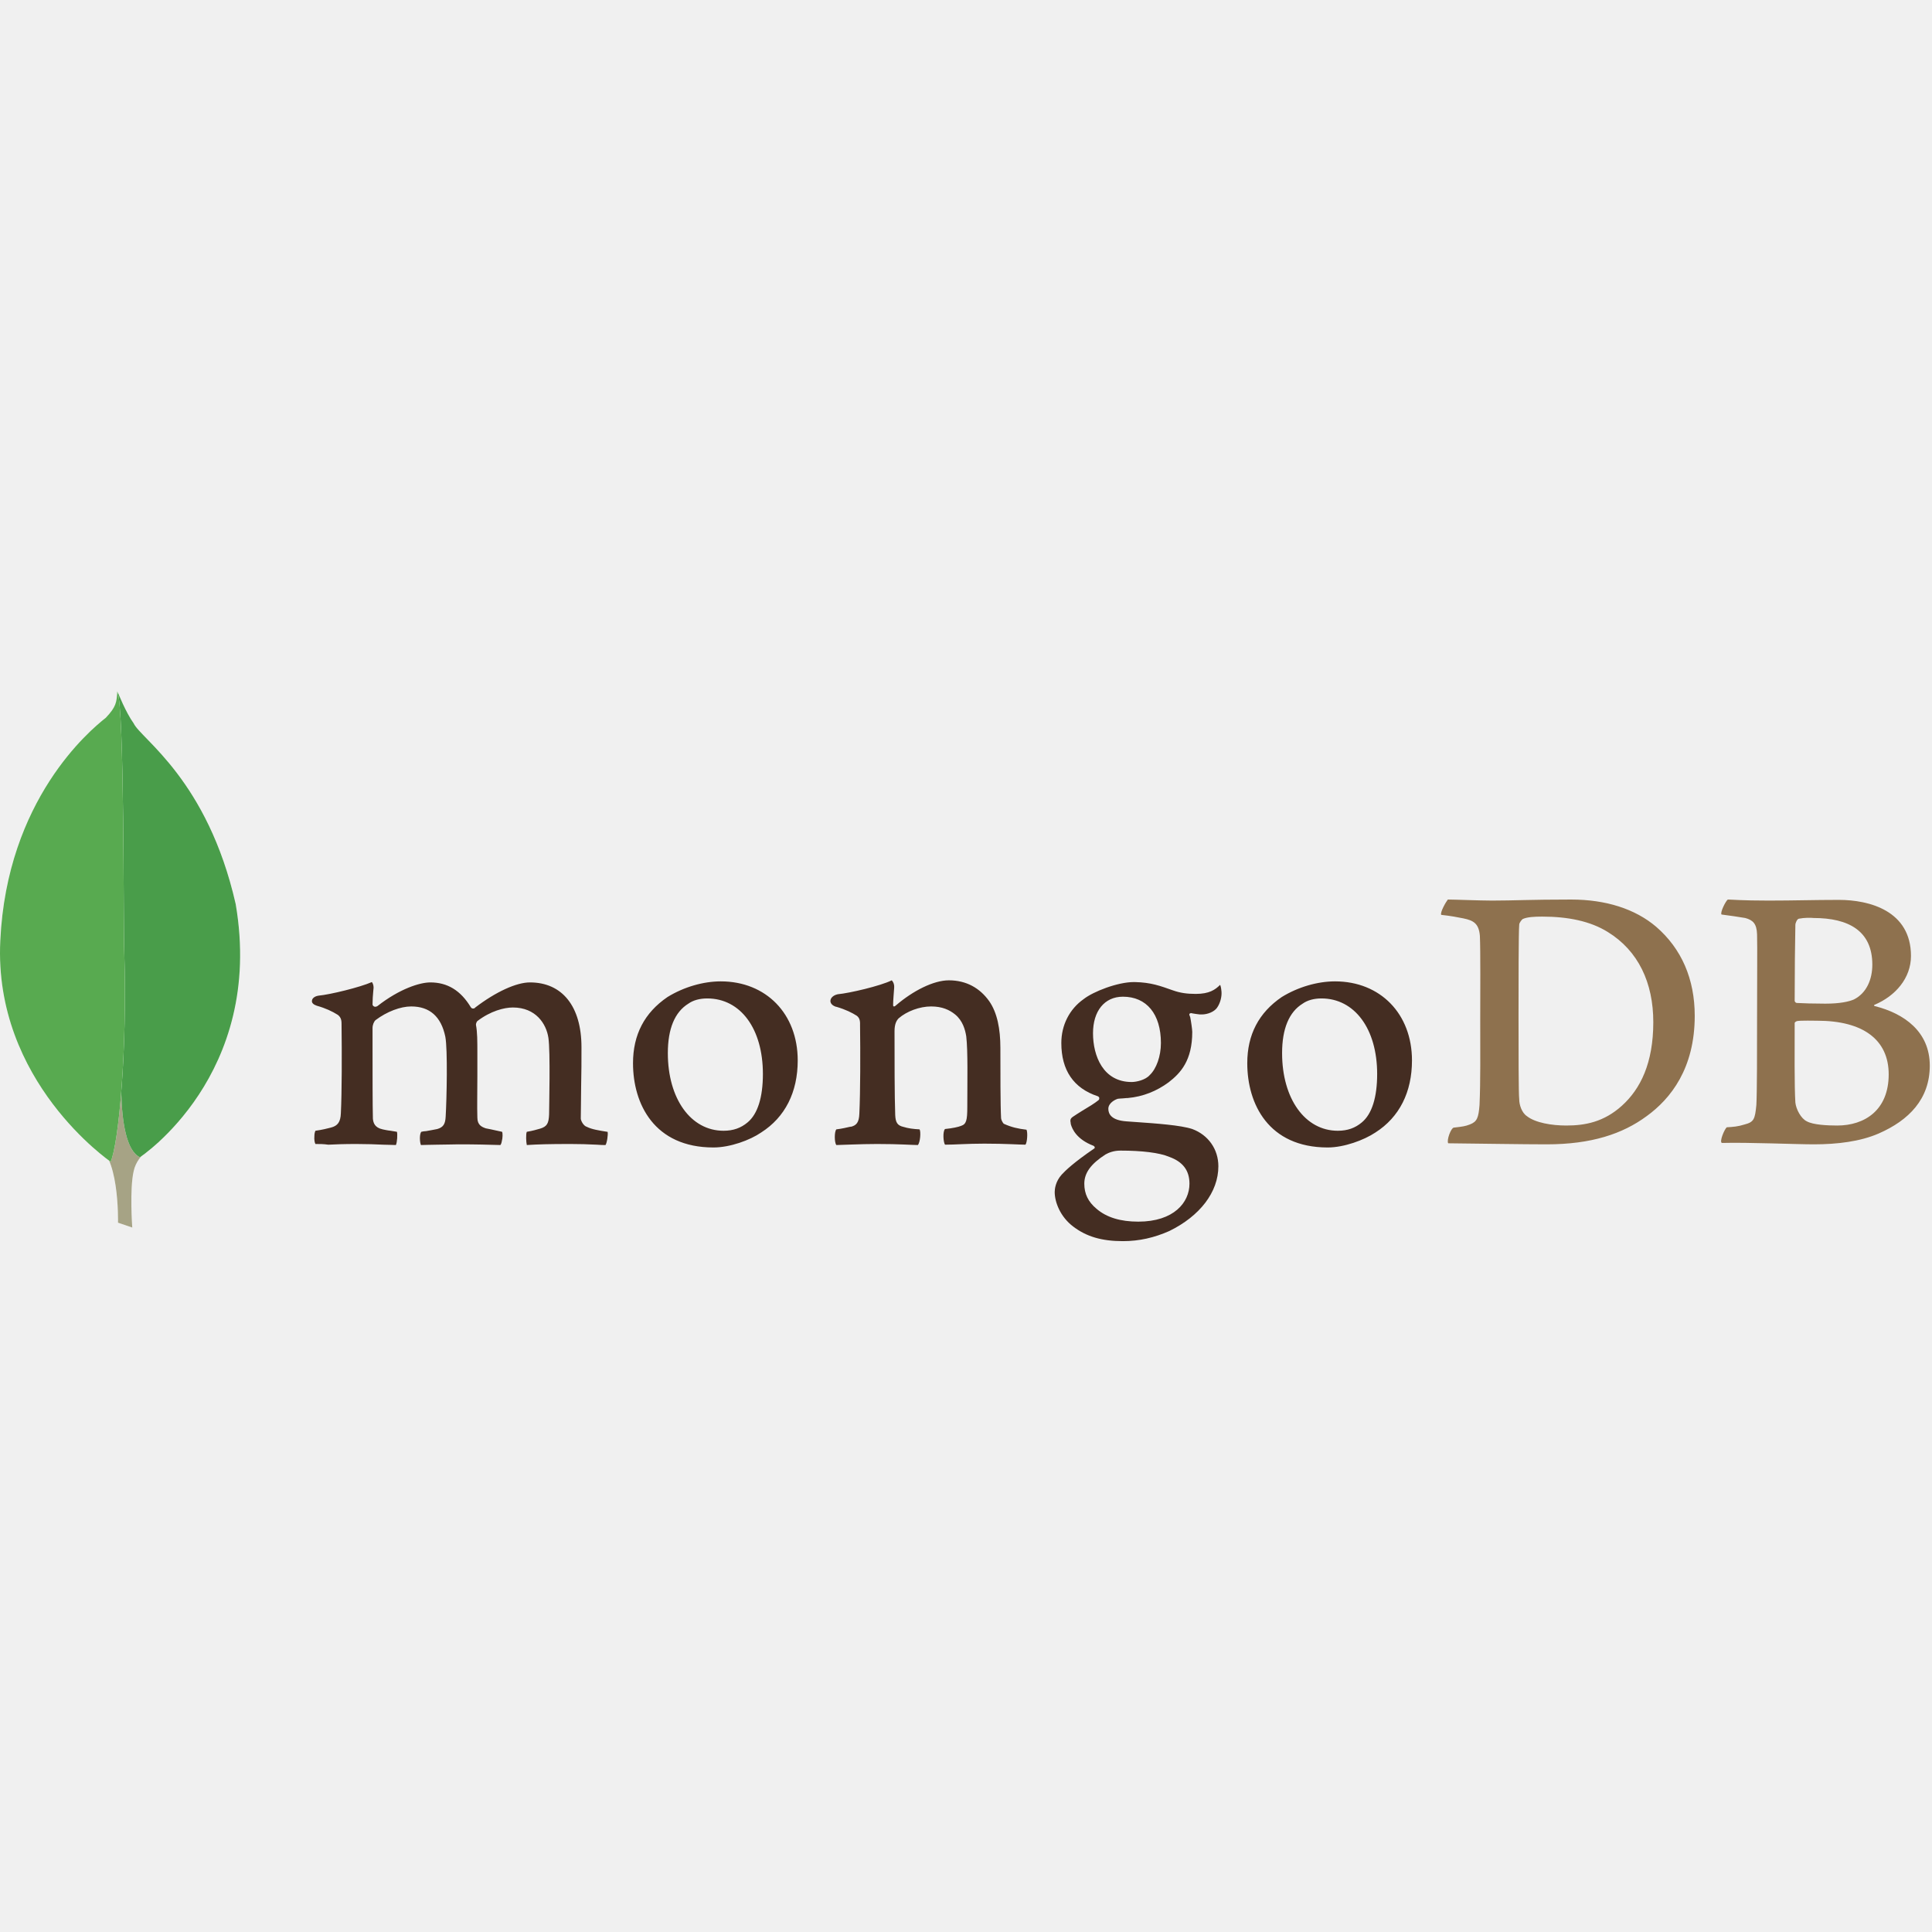
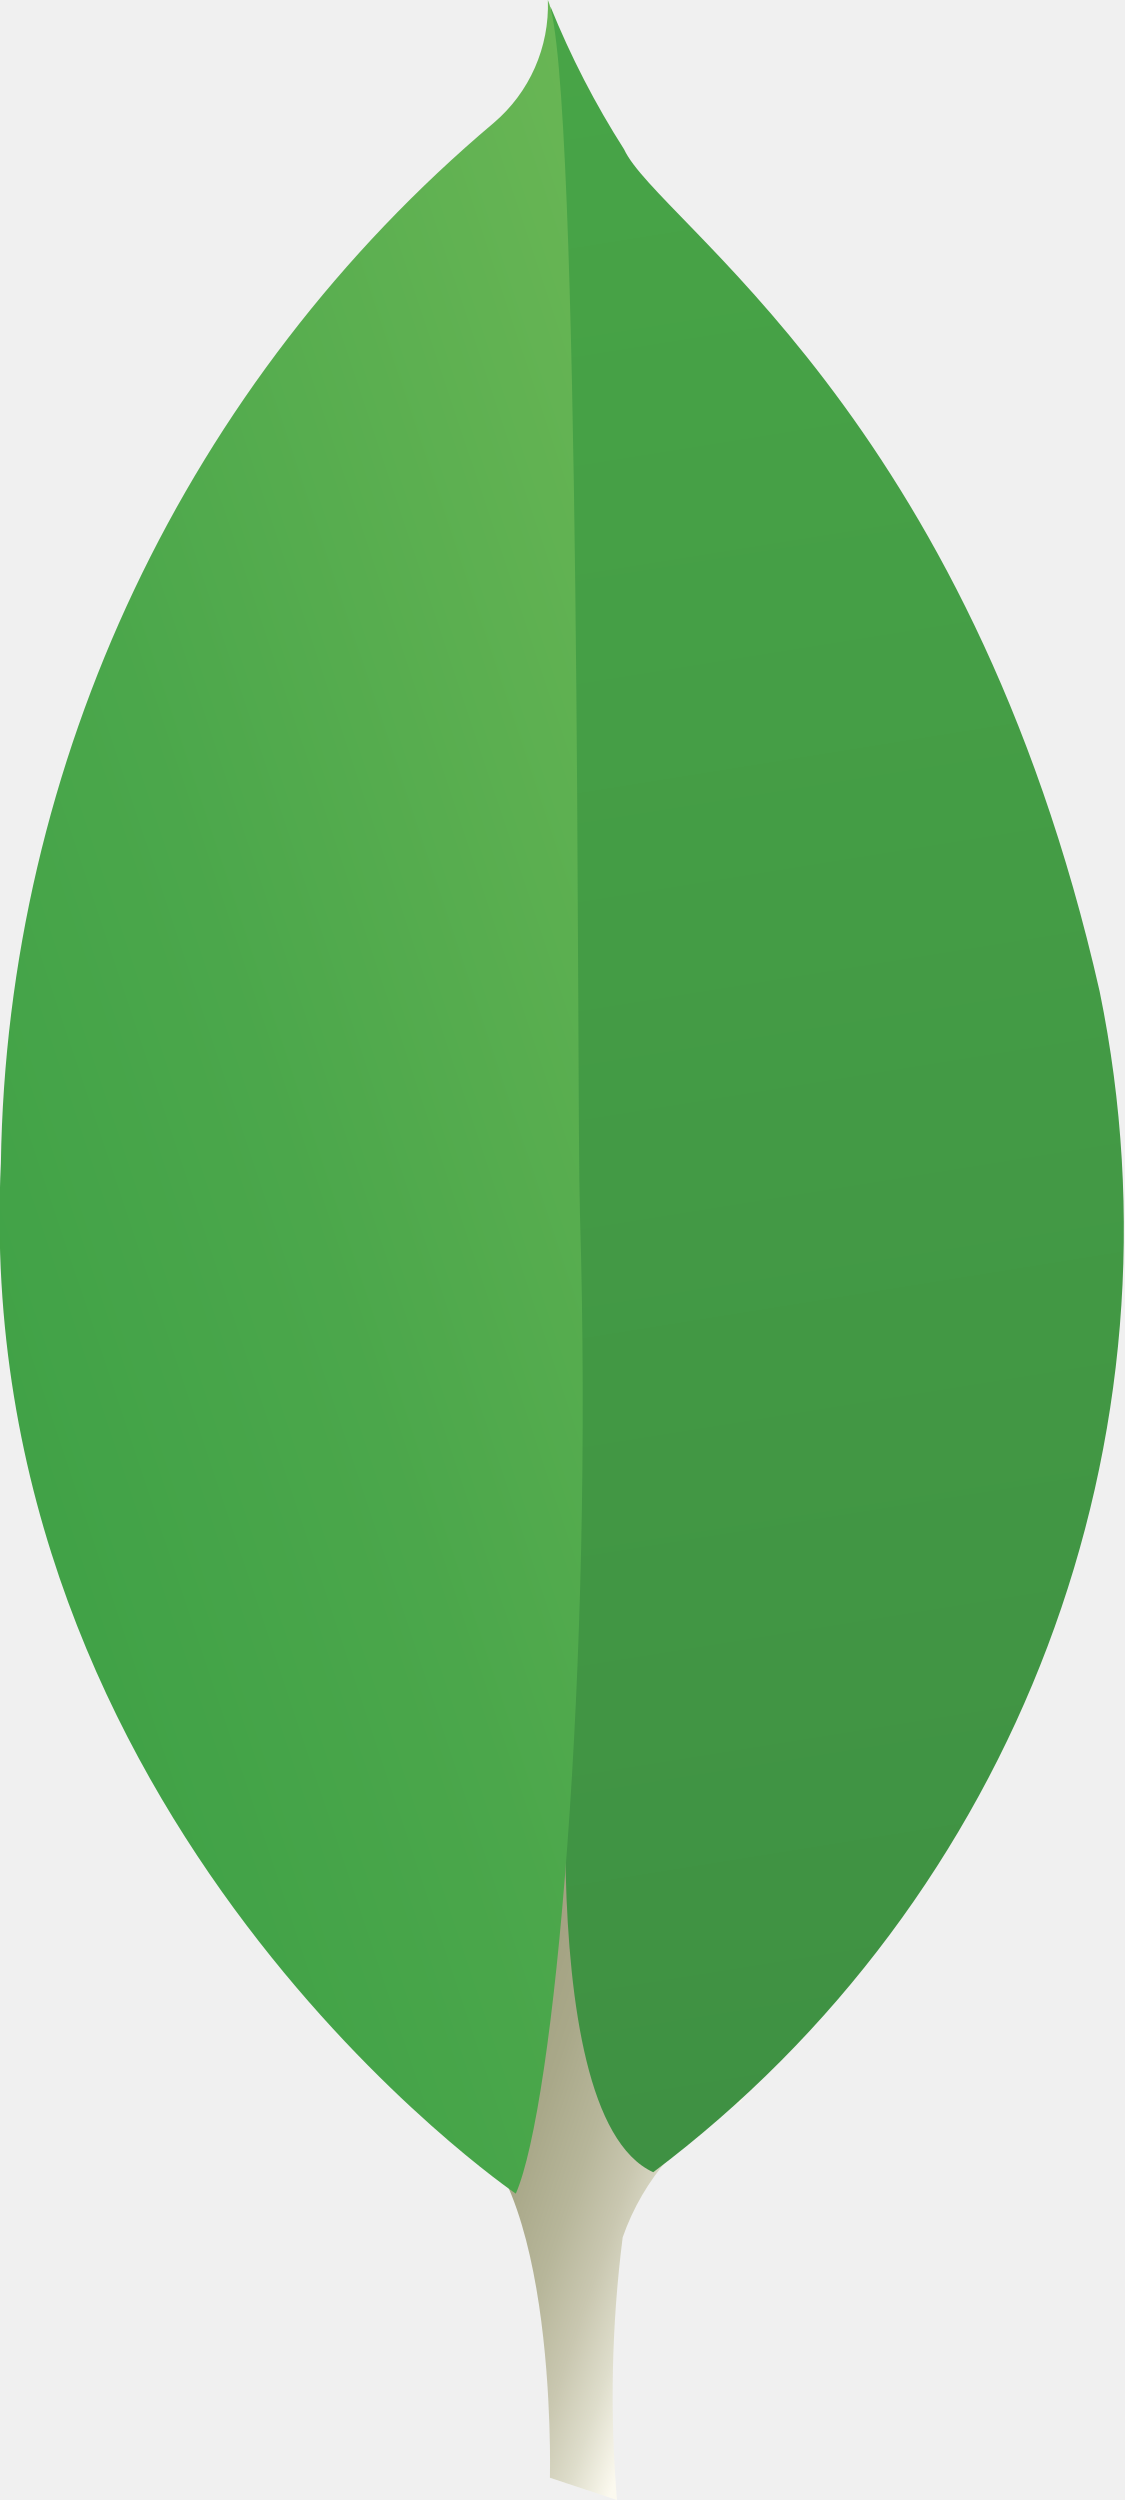
- <svg xmlns="http://www.w3.org/2000/svg" width="800px" height="800px" viewBox="0 -183 512 512">
-   <g fill="none" fill-rule="evenodd">
-     <path d="M476.713 60.463c-.46.092-.922 1.107-.922 1.66-.092 3.692-.184 13.474-.184 20.118 0 .185.276.554.553.554 1.384.092 4.706.184 7.567.184 3.968 0 6.275-.553 7.568-1.106 3.321-1.662 4.89-5.261 4.89-9.23 0-8.95-6.275-12.365-15.596-12.365-.646-.092-2.49-.092-3.876.185zm23.81 41.25c0-9.136-6.737-14.212-18.918-14.212-.554 0-4.43-.092-5.353.092-.277.093-.645.278-.645.555 0 6.551-.093 16.98.184 21.04.184 1.753 1.477 4.245 3.046 4.983 1.66.923 5.444 1.107 8.028 1.107 7.29 0 13.658-4.06 13.658-13.565zm-42.634-46.325c.922 0 3.69.276 10.796.276 6.737 0 12.089-.184 18.641-.184 8.028 0 19.102 2.86 19.102 14.857 0 5.906-4.153 10.613-9.597 12.92-.276.092-.276.276 0 .368 7.751 1.939 14.581 6.737 14.581 15.78 0 8.86-5.537 14.489-13.566 17.996-4.891 2.122-10.981 2.86-17.164 2.86-4.707 0-17.349-.553-24.362-.368-.738-.278.646-3.6 1.291-4.153 1.662-.093 2.953-.185 4.707-.739 2.492-.645 2.768-1.384 3.137-5.167.185-3.23.185-14.674.185-22.794 0-11.166.093-18.733 0-22.424-.092-2.86-1.107-3.784-3.137-4.338-1.57-.276-4.153-.646-6.276-.922-.462-.462 1.107-3.6 1.662-3.968zm-53.248 57.399c2.216 1.752 6.553 2.49 10.429 2.49 4.983 0 9.966-.921 14.765-5.26 4.891-4.428 8.305-11.257 8.305-22.146 0-10.429-3.968-18.919-12.089-23.901-4.614-2.862-10.52-4.06-17.349-4.06-2.03 0-3.968.092-5.167.645-.278.185-.923 1.015-.923 1.476-.185 1.846-.185 16.057-.185 24.363 0 8.582 0 20.579.185 21.963 0 1.385.645 3.507 2.03 4.43zm-20.948-57.4c1.754 0 8.49.277 11.72.277 5.815 0 9.967-.276 20.948-.276 9.228 0 16.98 2.491 22.517 7.197 6.736 5.814 10.244 13.843 10.244 23.624 0 13.935-6.368 21.964-12.736 26.578-6.366 4.706-14.672 7.474-26.484 7.474-6.275 0-17.072-.184-26.024-.277h-.092c-.461-.83.738-4.06 1.476-4.152 2.4-.277 3.046-.37 4.246-.83 1.937-.739 2.307-1.754 2.584-5.168.276-6.368.184-14.027.184-22.702 0-6.182.092-18.272-.093-22.148-.276-3.229-1.66-4.06-4.429-4.614-1.384-.276-3.23-.646-5.813-.922-.37-.647 1.291-3.507 1.752-4.06z" fill="#8E714E" />
-     <path d="M272.033 116.385c-2.307-.277-3.968-.645-5.998-1.568-.277-.185-.739-1.107-.739-1.477-.184-3.23-.184-12.458-.184-18.64 0-4.984-.83-9.321-2.953-12.366-2.492-3.508-6.09-5.537-10.705-5.537-4.06 0-9.505 2.768-14.027 6.644-.092.092-.83.739-.738-.277 0-1.015.185-3.045.277-4.43.093-1.292-.646-1.937-.646-1.937-2.953 1.476-11.258 3.414-14.304 3.69-2.214.463-2.768 2.585-.46 3.323h.092c2.49.738 4.152 1.569 5.443 2.4.923.738.831 1.753.831 2.584.092 6.92.092 17.533-.184 23.347-.092 2.307-.738 3.137-2.4 3.506l.185-.092c-1.292.277-2.307.553-3.876.738-.554.554-.554 3.507 0 4.153 1.015 0 6.367-.277 10.798-.277 6.09 0 9.228.277 10.796.277.646-.738.831-3.507.462-4.153-1.754-.092-3.046-.276-4.245-.646-1.661-.37-2.123-1.199-2.216-3.137-.183-4.892-.183-15.227-.183-22.24 0-1.938.553-2.861 1.106-3.415 2.123-1.845 5.538-3.137 8.583-3.137 2.953 0 4.89.923 6.367 2.123 2.03 1.66 2.676 4.06 2.953 5.813.461 3.968.277 11.812.277 18.641 0 3.691-.277 4.614-1.66 5.075-.647.277-2.308.647-4.246.83-.646.647-.461 3.508 0 4.154 2.676 0 5.814-.277 10.428-.277 5.721 0 9.413.277 10.89.277.46-.554.645-3.23.276-3.969zm25.562-35.25c-4.89 0-7.936 3.783-7.936 9.688 0 5.999 2.676 12.92 10.243 12.92 1.292 0 3.692-.554 4.798-1.846 1.754-1.66 2.954-4.983 2.954-8.49 0-7.659-3.784-12.273-10.059-12.273zm-.646 40.787c-1.845 0-3.138.554-3.968 1.016-3.876 2.49-5.629 4.89-5.629 7.752 0 2.675 1.015 4.797 3.23 6.643 2.676 2.307 6.367 3.415 11.073 3.415 9.413 0 13.566-5.076 13.566-10.058 0-3.508-1.754-5.815-5.352-7.106-2.584-1.108-7.29-1.662-12.92-1.662zm.646 23.994c-5.629 0-9.69-1.2-13.196-3.876-3.415-2.584-4.891-6.46-4.891-9.136 0-.738.185-2.769 1.846-4.614 1.014-1.108 3.23-3.23 8.49-6.829.184-.092.276-.184.276-.37 0-.184-.185-.369-.369-.46-4.337-1.661-5.629-4.338-5.999-5.814v-.185c-.091-.554-.276-1.107.555-1.661.646-.461 1.569-1.015 2.583-1.66 1.569-.924 3.23-1.939 4.245-2.77.185-.184.185-.368.185-.553 0-.185-.185-.37-.37-.461-6.458-2.123-9.688-6.922-9.688-14.12 0-4.706 2.122-8.951 5.905-11.627 2.584-2.03 9.044-4.522 13.289-4.522h.277c4.337.092 6.736 1.015 10.15 2.215 1.846.646 3.6.922 6 .922 3.598 0 5.167-1.107 6.458-2.398.093.184.278.646.37 1.845.092 1.2-.277 2.953-1.2 4.245-.738 1.015-2.399 1.754-4.06 1.754h-.462c-1.661-.185-2.4-.37-2.4-.37l-.368.185c-.092.185 0 .369.092.646l.093.185c.184.83.553 3.321.553 3.968 0 7.567-3.045 10.888-6.275 13.38-3.138 2.307-6.736 3.783-10.797 4.153-.092 0-.46 0-1.292.092-.461 0-1.107.093-1.2.093h-.092c-.738.184-2.583 1.107-2.583 2.675 0 1.384.83 3.046 4.798 3.323.83.092 1.66.092 2.584.185 5.26.368 11.812.83 14.857 1.845 4.245 1.568 6.921 5.352 6.921 9.874 0 6.83-4.89 13.197-13.011 17.164-3.968 1.754-7.937 2.677-12.274 2.677zm52.6-64.32c-1.937 0-3.691.46-4.983 1.383-3.598 2.215-5.444 6.645-5.444 13.104 0 12.09 6.09 20.58 14.765 20.58 2.584 0 4.614-.739 6.367-2.215 2.676-2.216 4.061-6.645 4.061-12.828 0-11.996-5.999-20.025-14.765-20.025zm1.662 39.496c-15.688 0-21.317-11.535-21.317-22.332 0-7.567 3.045-13.381 9.135-17.534 4.338-2.676 9.506-4.152 14.12-4.152 11.996 0 20.394 8.582 20.394 20.948 0 8.397-3.322 15.041-9.69 19.102-3.045 2.03-8.305 3.968-12.643 3.968h.001zM187.411 81.595c-1.938 0-3.691.461-4.984 1.384-3.598 2.215-5.444 6.645-5.444 13.104 0 12.09 6.09 20.58 14.765 20.58 2.584 0 4.614-.739 6.368-2.215 2.675-2.216 4.06-6.645 4.06-12.828 0-11.996-5.906-20.025-14.765-20.025zm1.661 39.497c-15.688 0-21.317-11.535-21.317-22.332 0-7.567 3.045-13.381 9.135-17.534 4.338-2.676 9.506-4.152 14.12-4.152 11.997 0 20.394 8.582 20.394 20.948 0 8.397-3.322 15.041-9.69 19.102-2.953 2.03-8.213 3.968-12.642 3.968zm-105.478-.923c-.185-.276-.37-1.107-.277-2.122 0-.739.185-1.2.277-1.384 1.938-.278 2.953-.555 4.06-.831 1.846-.462 2.584-1.476 2.676-3.783.278-5.537.278-16.058.185-23.348v-.185c0-.83 0-1.846-1.015-2.584-1.477-.922-3.23-1.752-5.537-2.4-.83-.275-1.384-.737-1.292-1.29 0-.554.554-1.2 1.754-1.385 3.045-.277 10.98-2.214 14.118-3.599.185.184.462.739.462 1.477l-.092 1.014c-.093 1.016-.185 2.216-.185 3.415 0 .369.37.646.738.646.185 0 .37-.092.554-.185 5.906-4.614 11.258-6.275 14.026-6.275 4.523 0 8.03 2.123 10.706 6.552.184.278.369.37.646.37.184 0 .46-.092.553-.277 5.445-4.153 10.89-6.645 14.488-6.645 8.582 0 13.658 6.368 13.658 17.165 0 3.045 0 7.013-.092 10.613 0 3.229-.092 6.182-.092 8.305 0 .46.645 1.937 1.66 2.214 1.292.646 3.046.923 5.353 1.292h.092c.185.646-.184 3.045-.553 3.507-.554 0-1.385 0-2.307-.092a136.208 136.208 0 0 0-7.014-.185c-5.721 0-8.674.092-11.536.277-.183-.738-.276-2.953 0-3.507 1.662-.276 2.492-.554 3.508-.83 1.846-.554 2.307-1.385 2.4-3.784 0-1.753.368-16.703-.186-20.302-.553-3.691-3.322-8.028-9.413-8.028-2.307 0-5.905.923-9.412 3.598-.184.185-.37.646-.37.923v.093c.37 1.937.37 4.153.37 7.567v5.998c0 4.153-.093 8.029 0 10.981 0 2.031 1.2 2.492 2.215 2.862.554.091.922.184 1.384.276.83.185 1.661.37 2.953.646.185.37.185 1.569-.092 2.584-.093.554-.278.83-.37.923-3.137-.092-6.367-.185-11.073-.185-1.384 0-3.784.093-5.814.093-1.662 0-3.23.092-4.152.092-.093-.185-.278-.83-.278-1.846 0-.83.185-1.476.37-1.661.461-.092.83-.184 1.292-.184 1.106-.185 2.03-.37 2.952-.554 1.57-.461 2.123-1.292 2.215-3.322.277-4.614.554-17.81-.092-21.133-1.107-5.352-4.152-8.028-9.044-8.028-2.86 0-6.46 1.384-9.412 3.6-.462.368-.831 1.29-.831 2.121v5.445c0 6.644 0 14.95.092 18.549.093 1.106.461 2.399 2.584 2.86.462.092 1.2.277 2.123.37l1.66.276c.186.554.093 2.769-.276 3.507-.923 0-2.03-.092-3.323-.092-1.937-.093-4.429-.185-7.197-.185-3.23 0-5.537.092-7.383.185-1.292-.185-2.307-.185-3.414-.185z" fill="#442D22" />
-     <path d="M35.053 142.317l-3.783-1.293s.462-19.286-6.46-20.67c-4.613-5.353.74-227.013 17.35-.739 0 0-5.722 2.86-6.737 7.752-1.108 4.799-.37 14.95-.37 14.95z" fill="#FFF" />
-     <path d="M35.053 142.317l-3.783-1.293s.462-19.286-6.46-20.67c-4.613-5.353.74-227.013 17.35-.739 0 0-5.722 2.86-6.737 7.752-1.108 4.799-.37 14.95-.37 14.95z" fill="#A6A385" />
-     <path d="M37.084 123.676s33.13-21.779 25.377-67.09c-7.474-32.943-25.1-43.74-27.038-47.893C33.301 5.74 31.27.573 31.27.573l1.385 91.634c0 .093-2.861 28.054 4.43 31.47" fill="#FFF" />
-     <path d="M37.084 123.676s33.13-21.779 25.377-67.09c-7.474-32.943-25.1-43.74-27.038-47.893C33.301 5.74 31.27.573 31.27.573l1.385 91.634c0 .093-2.861 28.054 4.43 31.47" fill="#499D4A" />
-     <path d="M29.333 124.875S-1.767 103.65.079 66.277C1.832 28.903 23.795 10.539 28.04 7.217c2.769-2.953 2.861-4.061 3.046-7.014 1.938 4.153 1.569 62.106 1.845 68.934.83 26.3-1.476 50.756-3.598 55.738z" fill="#FFF" />
-     <path d="M29.333 124.875S-1.767 103.65.079 66.277C1.832 28.903 23.795 10.539 28.04 7.217c2.769-2.953 2.861-4.061 3.046-7.014 1.938 4.153 1.569 62.106 1.845 68.934.83 26.3-1.476 50.756-3.598 55.738z" fill="#58AA50" />
-   </g>
+ <svg xmlns="http://www.w3.org/2000/svg" viewBox="9.71 2 12.59 28">
+   <defs>
+     <linearGradient id="a" x1="-645.732" y1="839.188" x2="-654.59" y2="839.25" gradientTransform="matrix(-0.977, -0.323, -0.29, 0.877, -375.944, -928.287)" gradientUnits="userSpaceOnUse">
+       <stop offset="0.231" stop-color="#999875" />
+       <stop offset="0.563" stop-color="#9b9977" />
+       <stop offset="0.683" stop-color="#a09f7e" />
+       <stop offset="0.768" stop-color="#a9a889" />
+       <stop offset="0.837" stop-color="#b7b69a" />
+       <stop offset="0.896" stop-color="#c9c7b0" />
+       <stop offset="0.948" stop-color="#deddcb" />
+       <stop offset="0.994" stop-color="#f8f6eb" />
+       <stop offset="1" stop-color="#fbf9ef" />
+     </linearGradient>
+     <linearGradient id="b" x1="-644.287" y1="823.405" x2="-657.028" y2="845.476" gradientTransform="matrix(-0.977, -0.323, -0.29, 0.877, -375.944, -928.287)" gradientUnits="userSpaceOnUse">
+       <stop offset="0" stop-color="#48a547" />
+       <stop offset="1" stop-color="#3f9143" />
+     </linearGradient>
+     <linearGradient id="c" x1="-643.386" y1="839.485" x2="-652.418" y2="833.417" gradientTransform="matrix(-0.977, -0.323, -0.29, 0.877, -375.944, -928.287)" gradientUnits="userSpaceOnUse">
+       <stop offset="0" stop-color="#41a247" />
+       <stop offset="0.352" stop-color="#4ba74b" />
+       <stop offset="0.956" stop-color="#67b554" />
+       <stop offset="1" stop-color="#69b655" />
+     </linearGradient>
+   </defs>
+   <path d="M16.62,30l-.751-.249s.1-3.8-1.275-4.067c-.9-1.048.133-44.741,3.423-.149a2.712,2.712,0,0,0-1.333,1.523A14.1,14.1,0,0,0,16.62,30Z" style="fill:url(#a)" />
+   <path d="M17.026,26.329a13.223,13.223,0,0,0,5-13.225C20.556,6.619,17.075,4.487,16.7,3.673a9.792,9.792,0,0,1-.825-1.6l.277,18.069S15.578,25.664,17.026,26.329Z" style="fill:url(#b)" />
+   <path d="M15.487,26.569S9.366,22.4,9.72,15.025A15.54,15.54,0,0,1,15.239,3.377,1.725,1.725,0,0,0,15.846,2c.381.82.319,12.243.359,13.579C16.36,20.776,15.916,25.588,15.487,26.569Z" style="fill:url(#c)" />
</svg>
